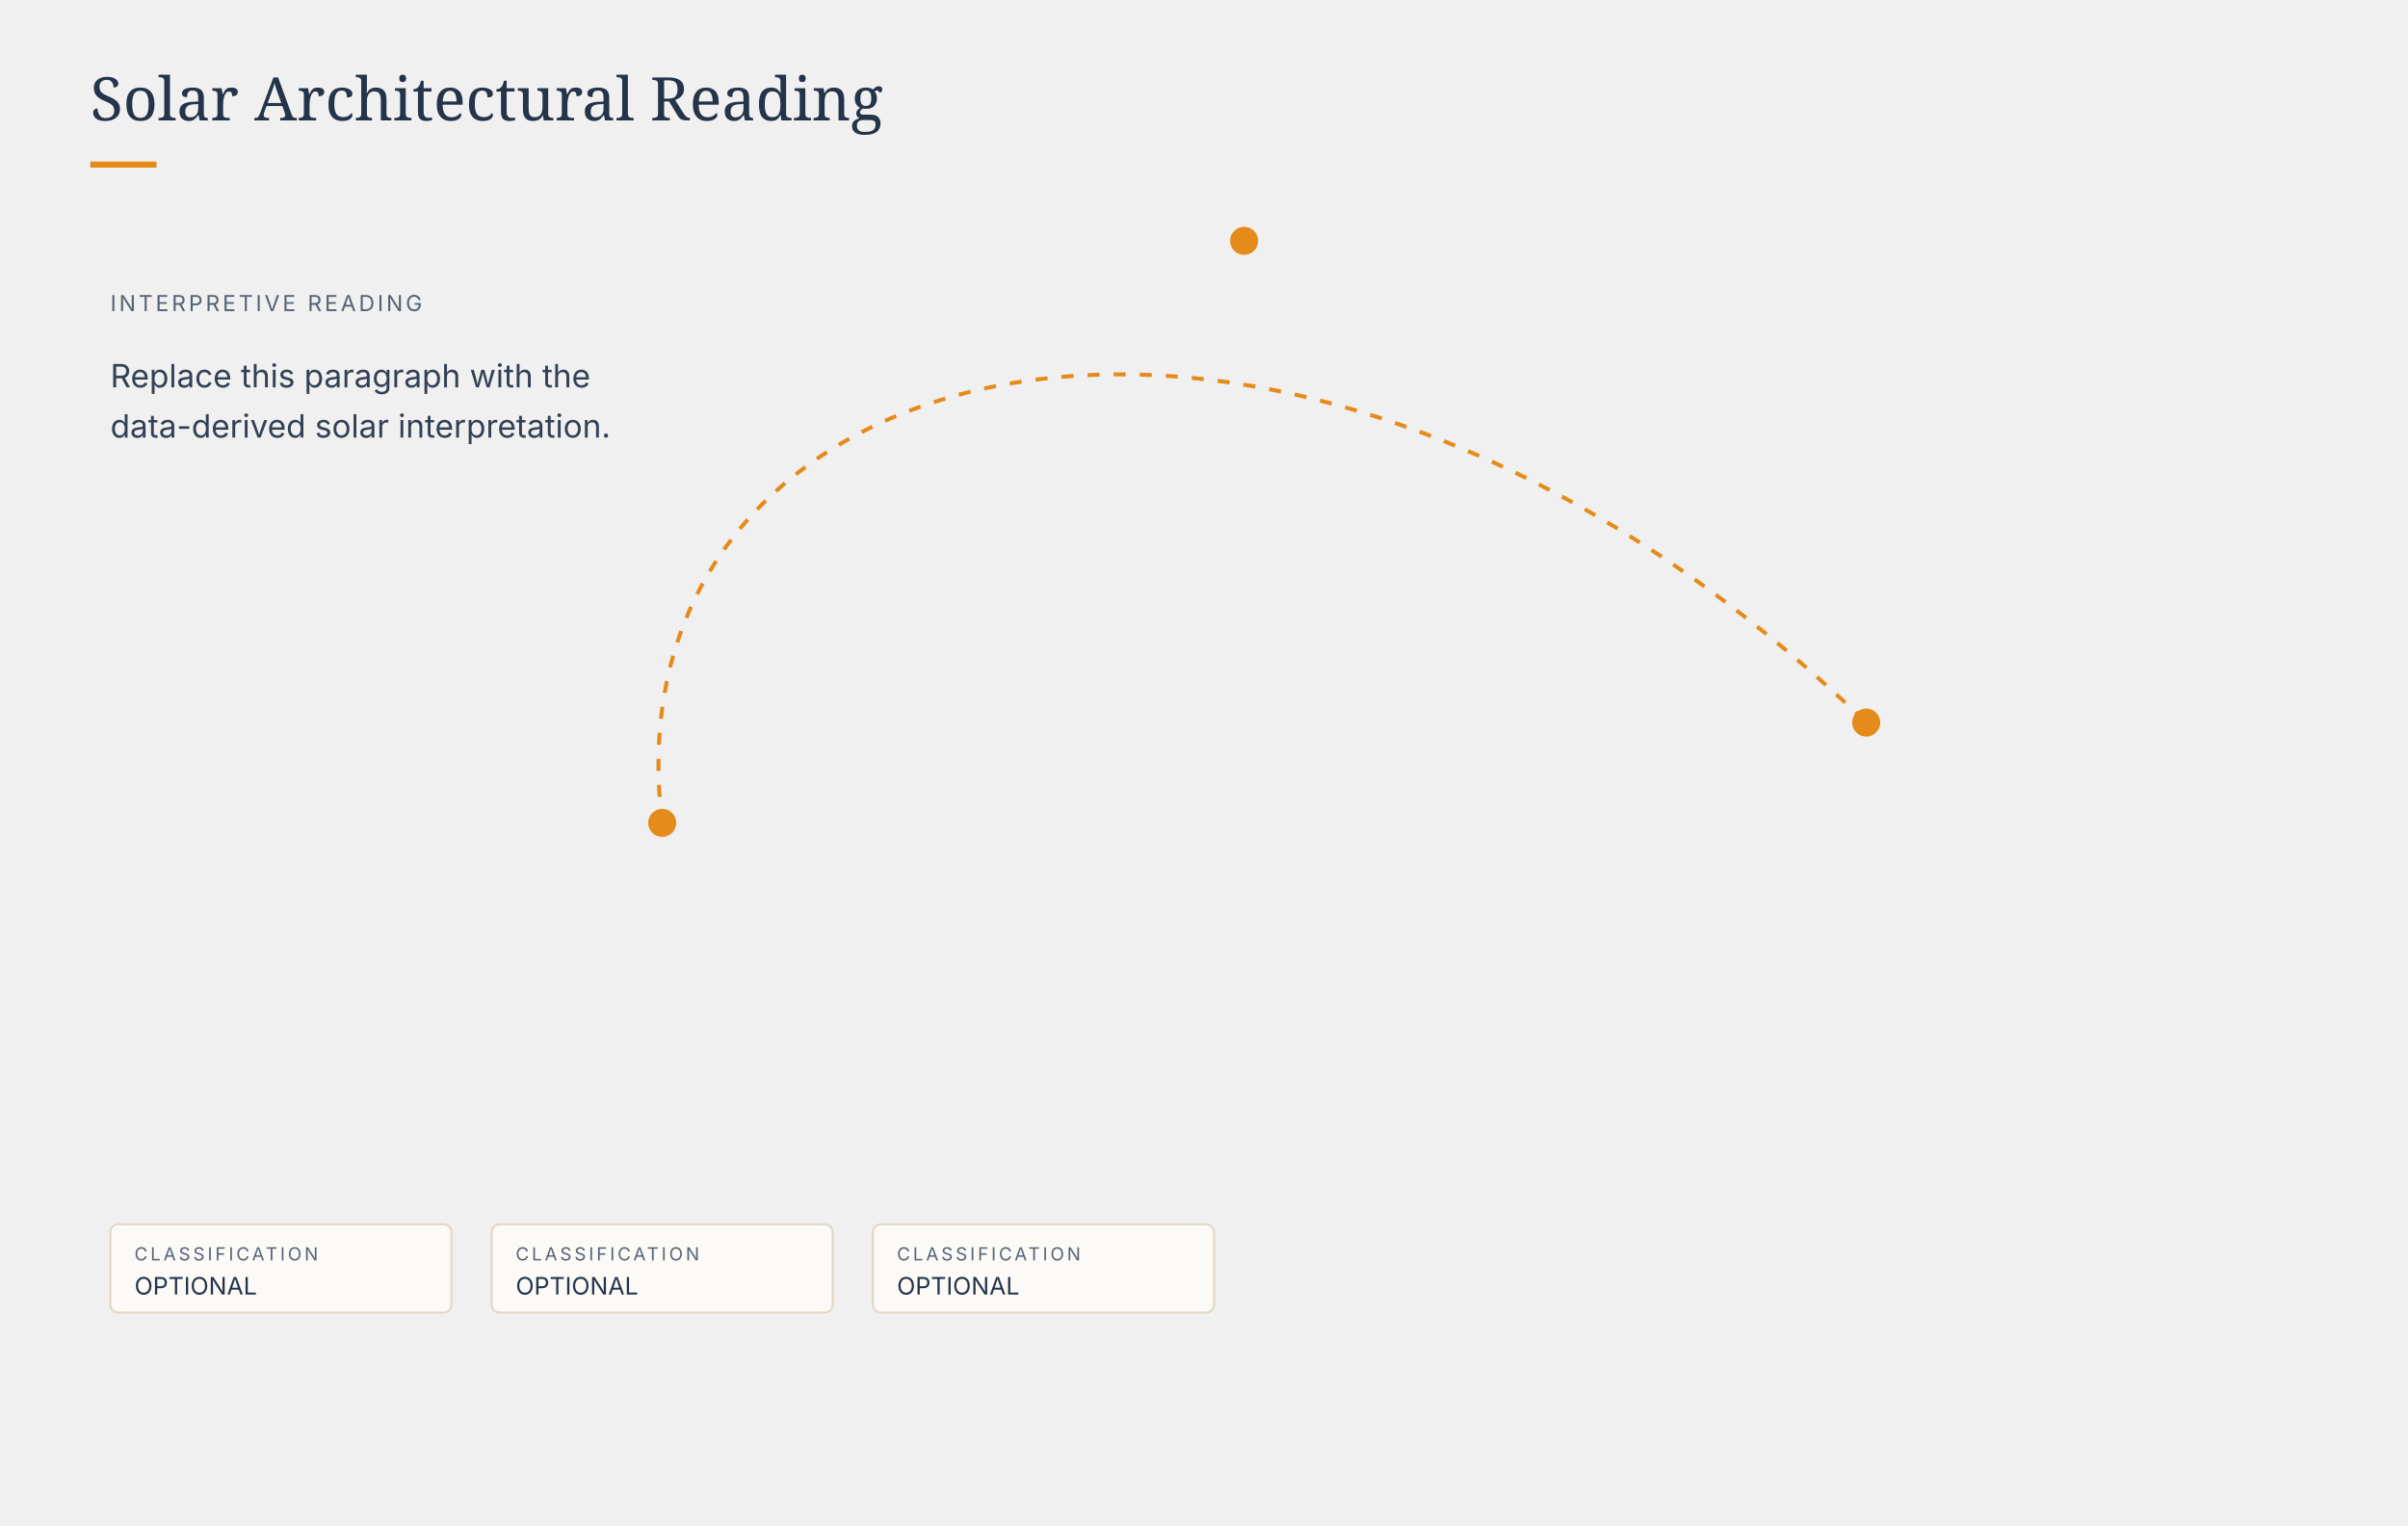
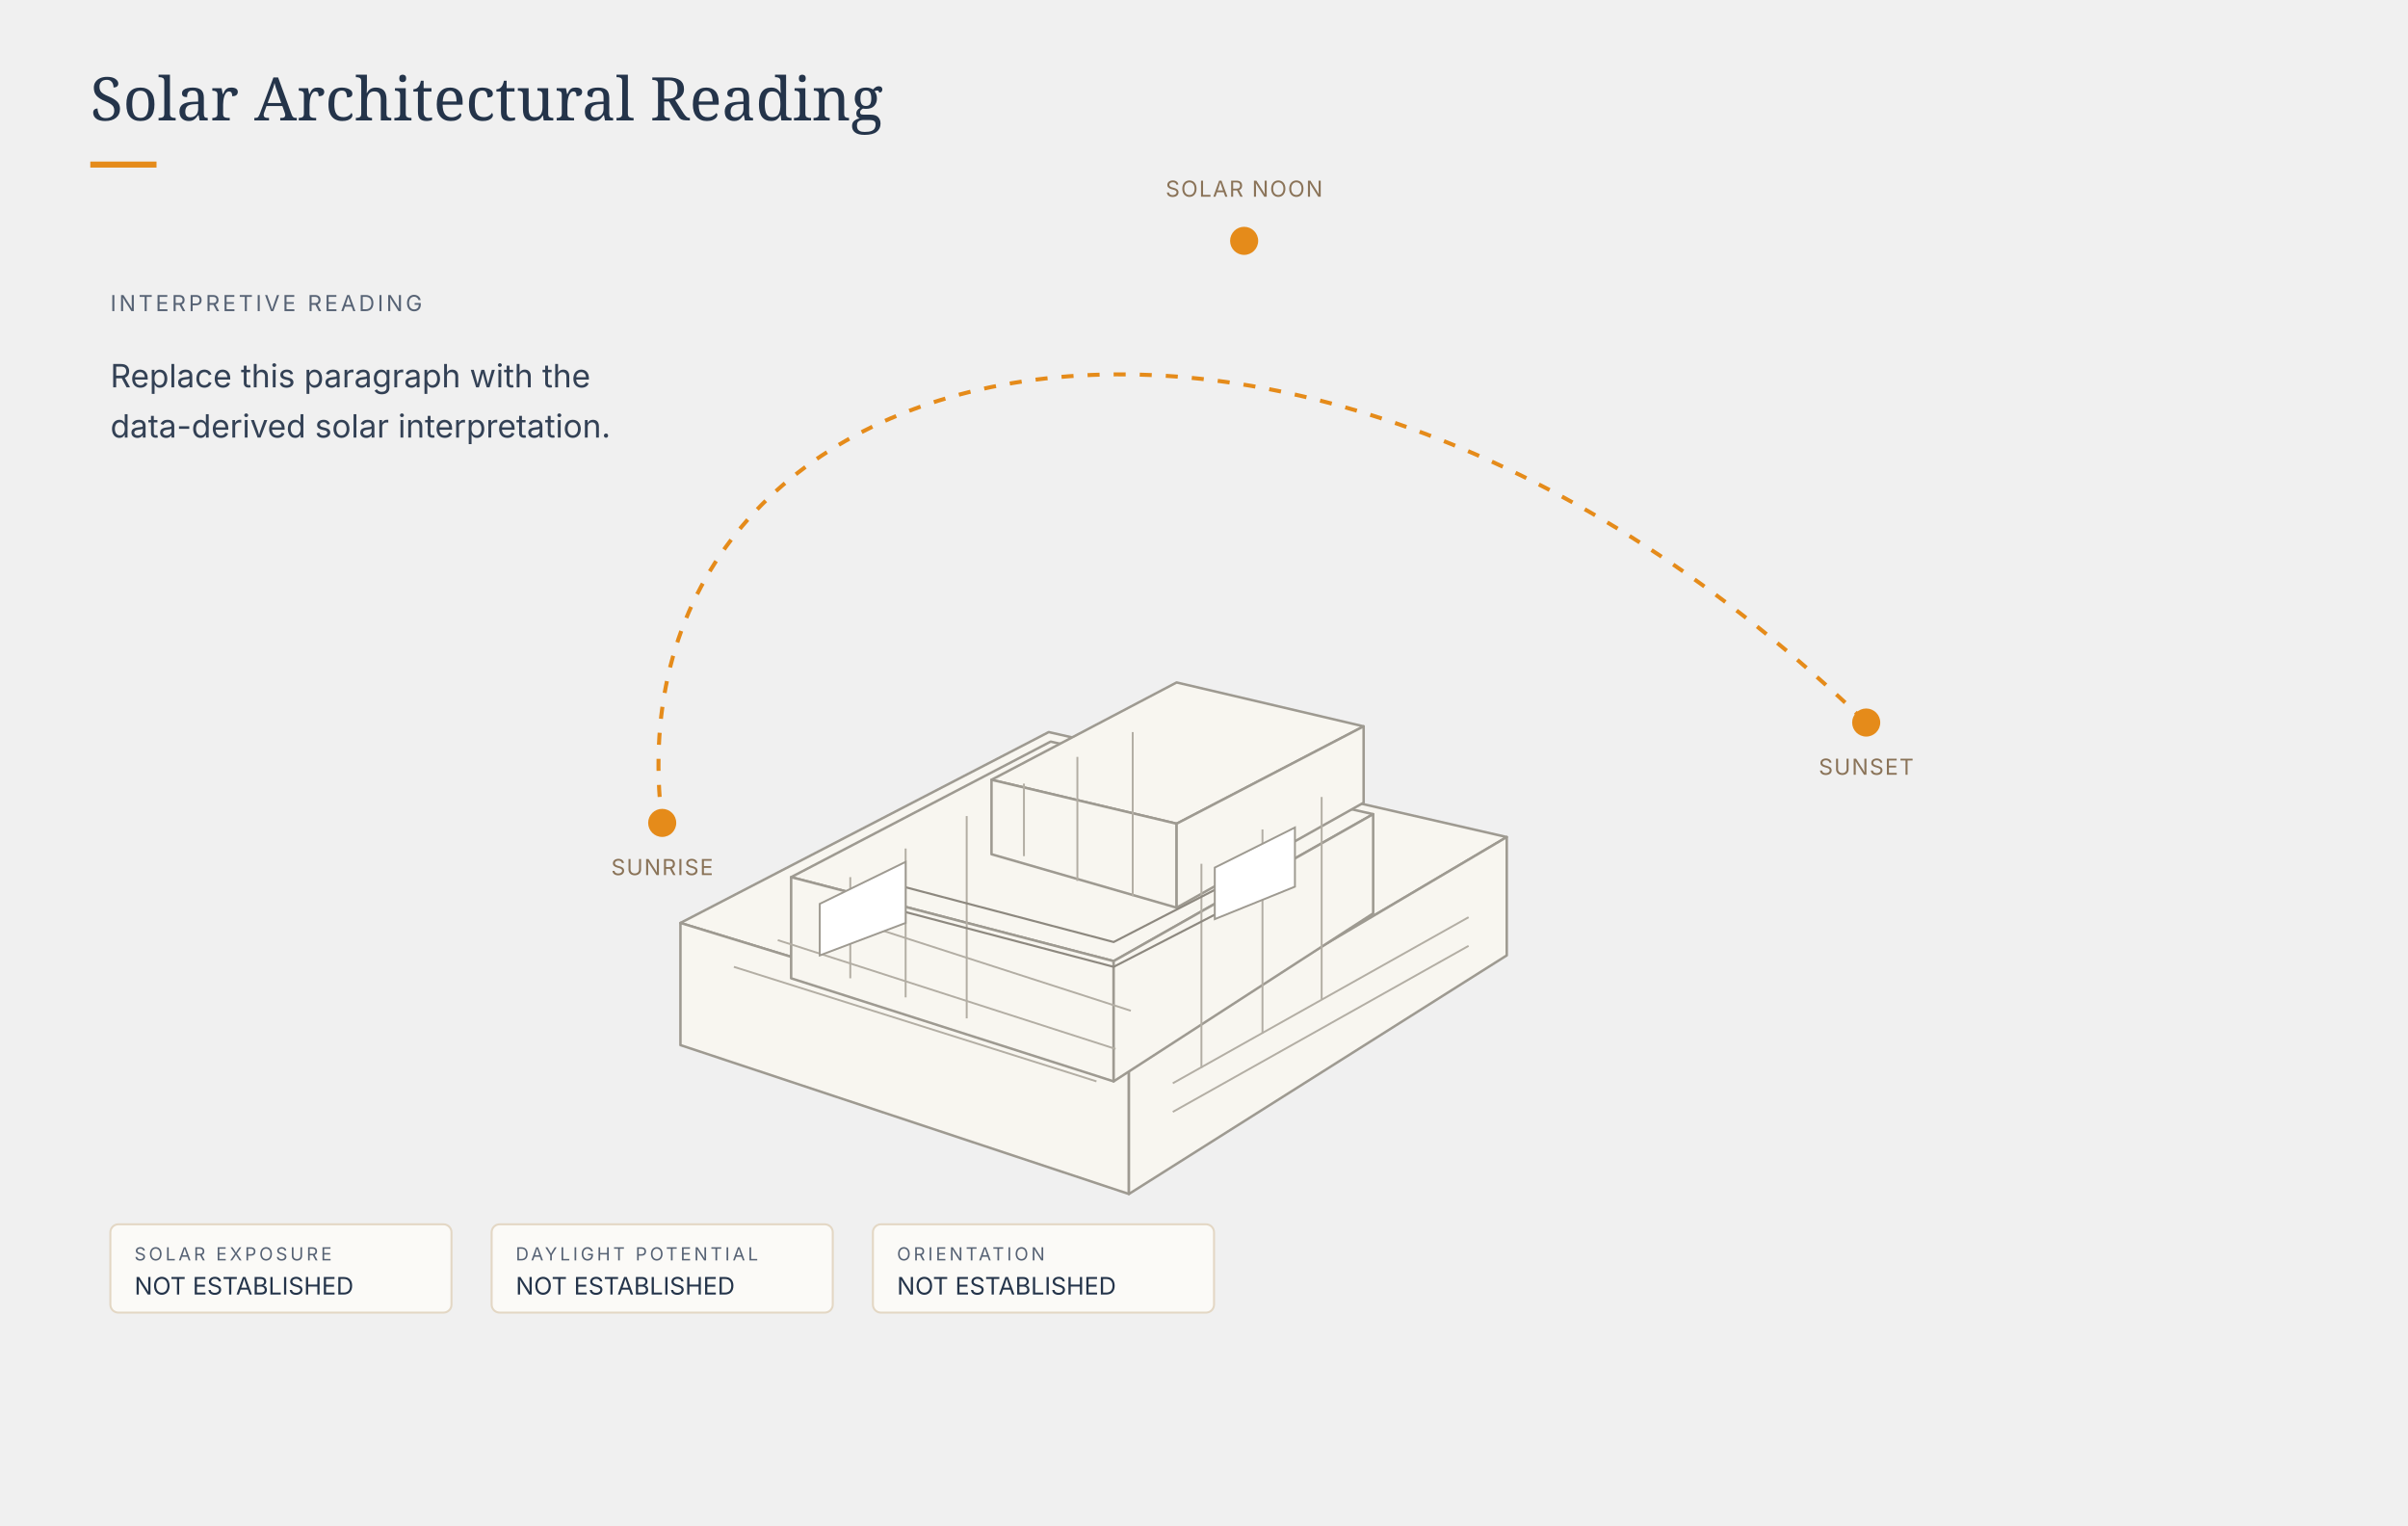
<svg xmlns="http://www.w3.org/2000/svg" viewBox="0 0 1200 760" role="img" aria-labelledby="title desc">
  <style>
  .heading { font-family:Fraunces, Georgia, serif; fill:#24344a; }
  .body { font-family:Inter, Arial, sans-serif; fill:#334155; }
  .label { font-family:Inter, Arial, sans-serif; fill:#566274; letter-spacing:1.4px; }
  .data { font-family:Inter, Arial, sans-serif; fill:#24344a; }
  .solar { stroke:#e58b1a; fill:none; }
  .solar-fill { fill:#e58b1a; }
  .wind { stroke:#4f9fd9; fill:none; }
  .wind-secondary { stroke:#62b8ae; fill:none; }
  .ref { stroke:#9ba4ad; fill:none; stroke-dasharray:6 6; }
  .fine { stroke:#c5c9ce; fill:none; }
  .mass-front { fill:#f5f3ee; stroke:#8d9399; }
  .mass-side { fill:#dddcd7; stroke:#8d9399; }
  .mass-top { fill:#fbfaf7; stroke:#8d9399; }
  .shadow { fill:#aeb2b4; opacity:.28; }
  .north { stroke:#28343f; fill:none; }
+   .sun-time-label { font-family:Inter, Arial, sans-serif; fill:#8a7358; letter-spacing:.6px; }
</style>
  <g id="component-solar-reading">
    <text x="45" y="60" class="heading" font-size="30">Solar Architectural Reading</text>
    <line x1="45" y1="82" x2="78" y2="82" stroke="#e58b1a" stroke-width="3" />
    <g id="solar-reading-illustration">
      <path id="solar-reading-sun-path" class="solar" stroke-width="2" stroke-dasharray="6 7" d="M330 410 C300 170 640 80 930 360" />
      <circle id="solar-reading-sun-1" cx="330" cy="410" r="7" class="solar-fill" />
      <circle id="solar-reading-sun-2" cx="620" cy="120" r="7" class="solar-fill" />
      <circle id="solar-reading-sun-3" cx="930" cy="360" r="7" class="solar-fill" />
-     {massing("building-mass", "twin", x=545, y=470)}
-   </g>
+       <text x="330" y="436" text-anchor="middle" class="sun-time-label" font-size="11">SUNRISE</text>
+       <text x="620" y="98" text-anchor="middle" class="sun-time-label" font-size="11">SOLAR NOON</text>
+       <text x="930" y="386" text-anchor="middle" class="sun-time-label" font-size="11">SUNSET</text>
+       <g id="building-mass" transform="translate(251.6 222.1) scale(0.951)">
+         <g fill="#f8f6f0" stroke="#9e9a91" stroke-width="1.3" stroke-linejoin="round">
+           <polygon points="92,250 285,150 525,205 327,322" />
+           <polygon points="92,250 92,314 327,392 327,322" />
+           <polygon points="327,322 525,205 525,267 327,392" />
+           <polygon points="150,226 286,155 455,193 319,270" />
+           <polygon points="150,226 150,279 319,333 319,270" />
+           <polygon points="319,270 455,193 455,245 319,333" />
+           <polygon points="255,175 352,124 450,147 352,198" />
+           <polygon points="255,175 255,214 352,242 352,198" />
+           <polygon points="352,198 450,147 450,187 352,242" />
+         </g>
+         <g fill="none" stroke="#b3aea4" stroke-width="1">
+           <path d="M120 273 L310 333 M143 259 L320 316 M170 245 L328 296" />
+           <path d="M350 334 L505 247 M350 349 L505 262" />
+           <path d="M181 226 L181 279 M210 211 L210 289 M242 194 L242 300" />
+           <path d="M365 219 L365 326 M397 201 L397 308 M428 184 L428 290" />
+           <path d="M272 177 L272 215 M300 163 L300 228 M329 150 L329 236" />
+         </g>
+         <g fill="none" stroke="#8d887f" stroke-width="1.1">
+           <path d="M205 230 L319 260 L414 211" />
+           <path d="M205 243 L319 273 L414 224" />
+         </g>
+         <g fill="#ffffff" stroke="#9e9a91" stroke-width="1">
+           <polygon points="165,240 210,218 210,250 165,267" />
+           <polygon points="372,221 414,200 414,231 372,248" />
+         </g>
+       </g>
+     </g>
    <g id="solar-reading-text" transform="translate(55 155)">
      <text class="label" font-size="11">INTERPRETIVE READING</text>
      <text id="interpretive-paragraph" class="body" x="0" y="38" font-size="16">
        <tspan x="0" dy="0">Replace this paragraph with the</tspan>
        <tspan x="0" dy="25">data-derived solar interpretation.</tspan>
      </text>
    </g>
    <g id="solar-reading-chips" transform="translate(55 610)">
      <g id="solar-chip-1">
        <rect width="170" height="44" rx="4" fill="#fbfaf7" stroke="#e3d7c4" />
-         <text id="solar-chip-1-label" class="label" x="12" y="18" font-size="9">CLASSIFICATION</text>
-         <text id="solar-chip-1-value" class="data" x="12" y="35" font-size="12">OPTIONAL</text>
+         <text id="solar-chip-1-label" class="label" x="12" y="18" font-size="9">SOLAR EXPOSURE</text>
+         <text id="solar-chip-1-value" class="data" x="12" y="35" font-size="12">NOT ESTABLISHED</text>
      </g>
      <g id="solar-chip-2" transform="translate(190 0)">
        <rect width="170" height="44" rx="4" fill="#fbfaf7" stroke="#e3d7c4" />
-         <text id="solar-chip-2-label" class="label" x="12" y="18" font-size="9">CLASSIFICATION</text>
-         <text id="solar-chip-2-value" class="data" x="12" y="35" font-size="12">OPTIONAL</text>
+         <text id="solar-chip-2-label" class="label" x="12" y="18" font-size="9">DAYLIGHT POTENTIAL</text>
+         <text id="solar-chip-2-value" class="data" x="12" y="35" font-size="12">NOT ESTABLISHED</text>
      </g>
      <g id="solar-chip-3" transform="translate(380 0)">
        <rect width="170" height="44" rx="4" fill="#fbfaf7" stroke="#e3d7c4" />
-         <text id="solar-chip-3-label" class="label" x="12" y="18" font-size="9">CLASSIFICATION</text>
-         <text id="solar-chip-3-value" class="data" x="12" y="35" font-size="12">OPTIONAL</text>
+         <text id="solar-chip-3-label" class="label" x="12" y="18" font-size="9">ORIENTATION</text>
+         <text id="solar-chip-3-value" class="data" x="12" y="35" font-size="12">NOT ESTABLISHED</text>
      </g>
    </g>
  </g>
</svg>
